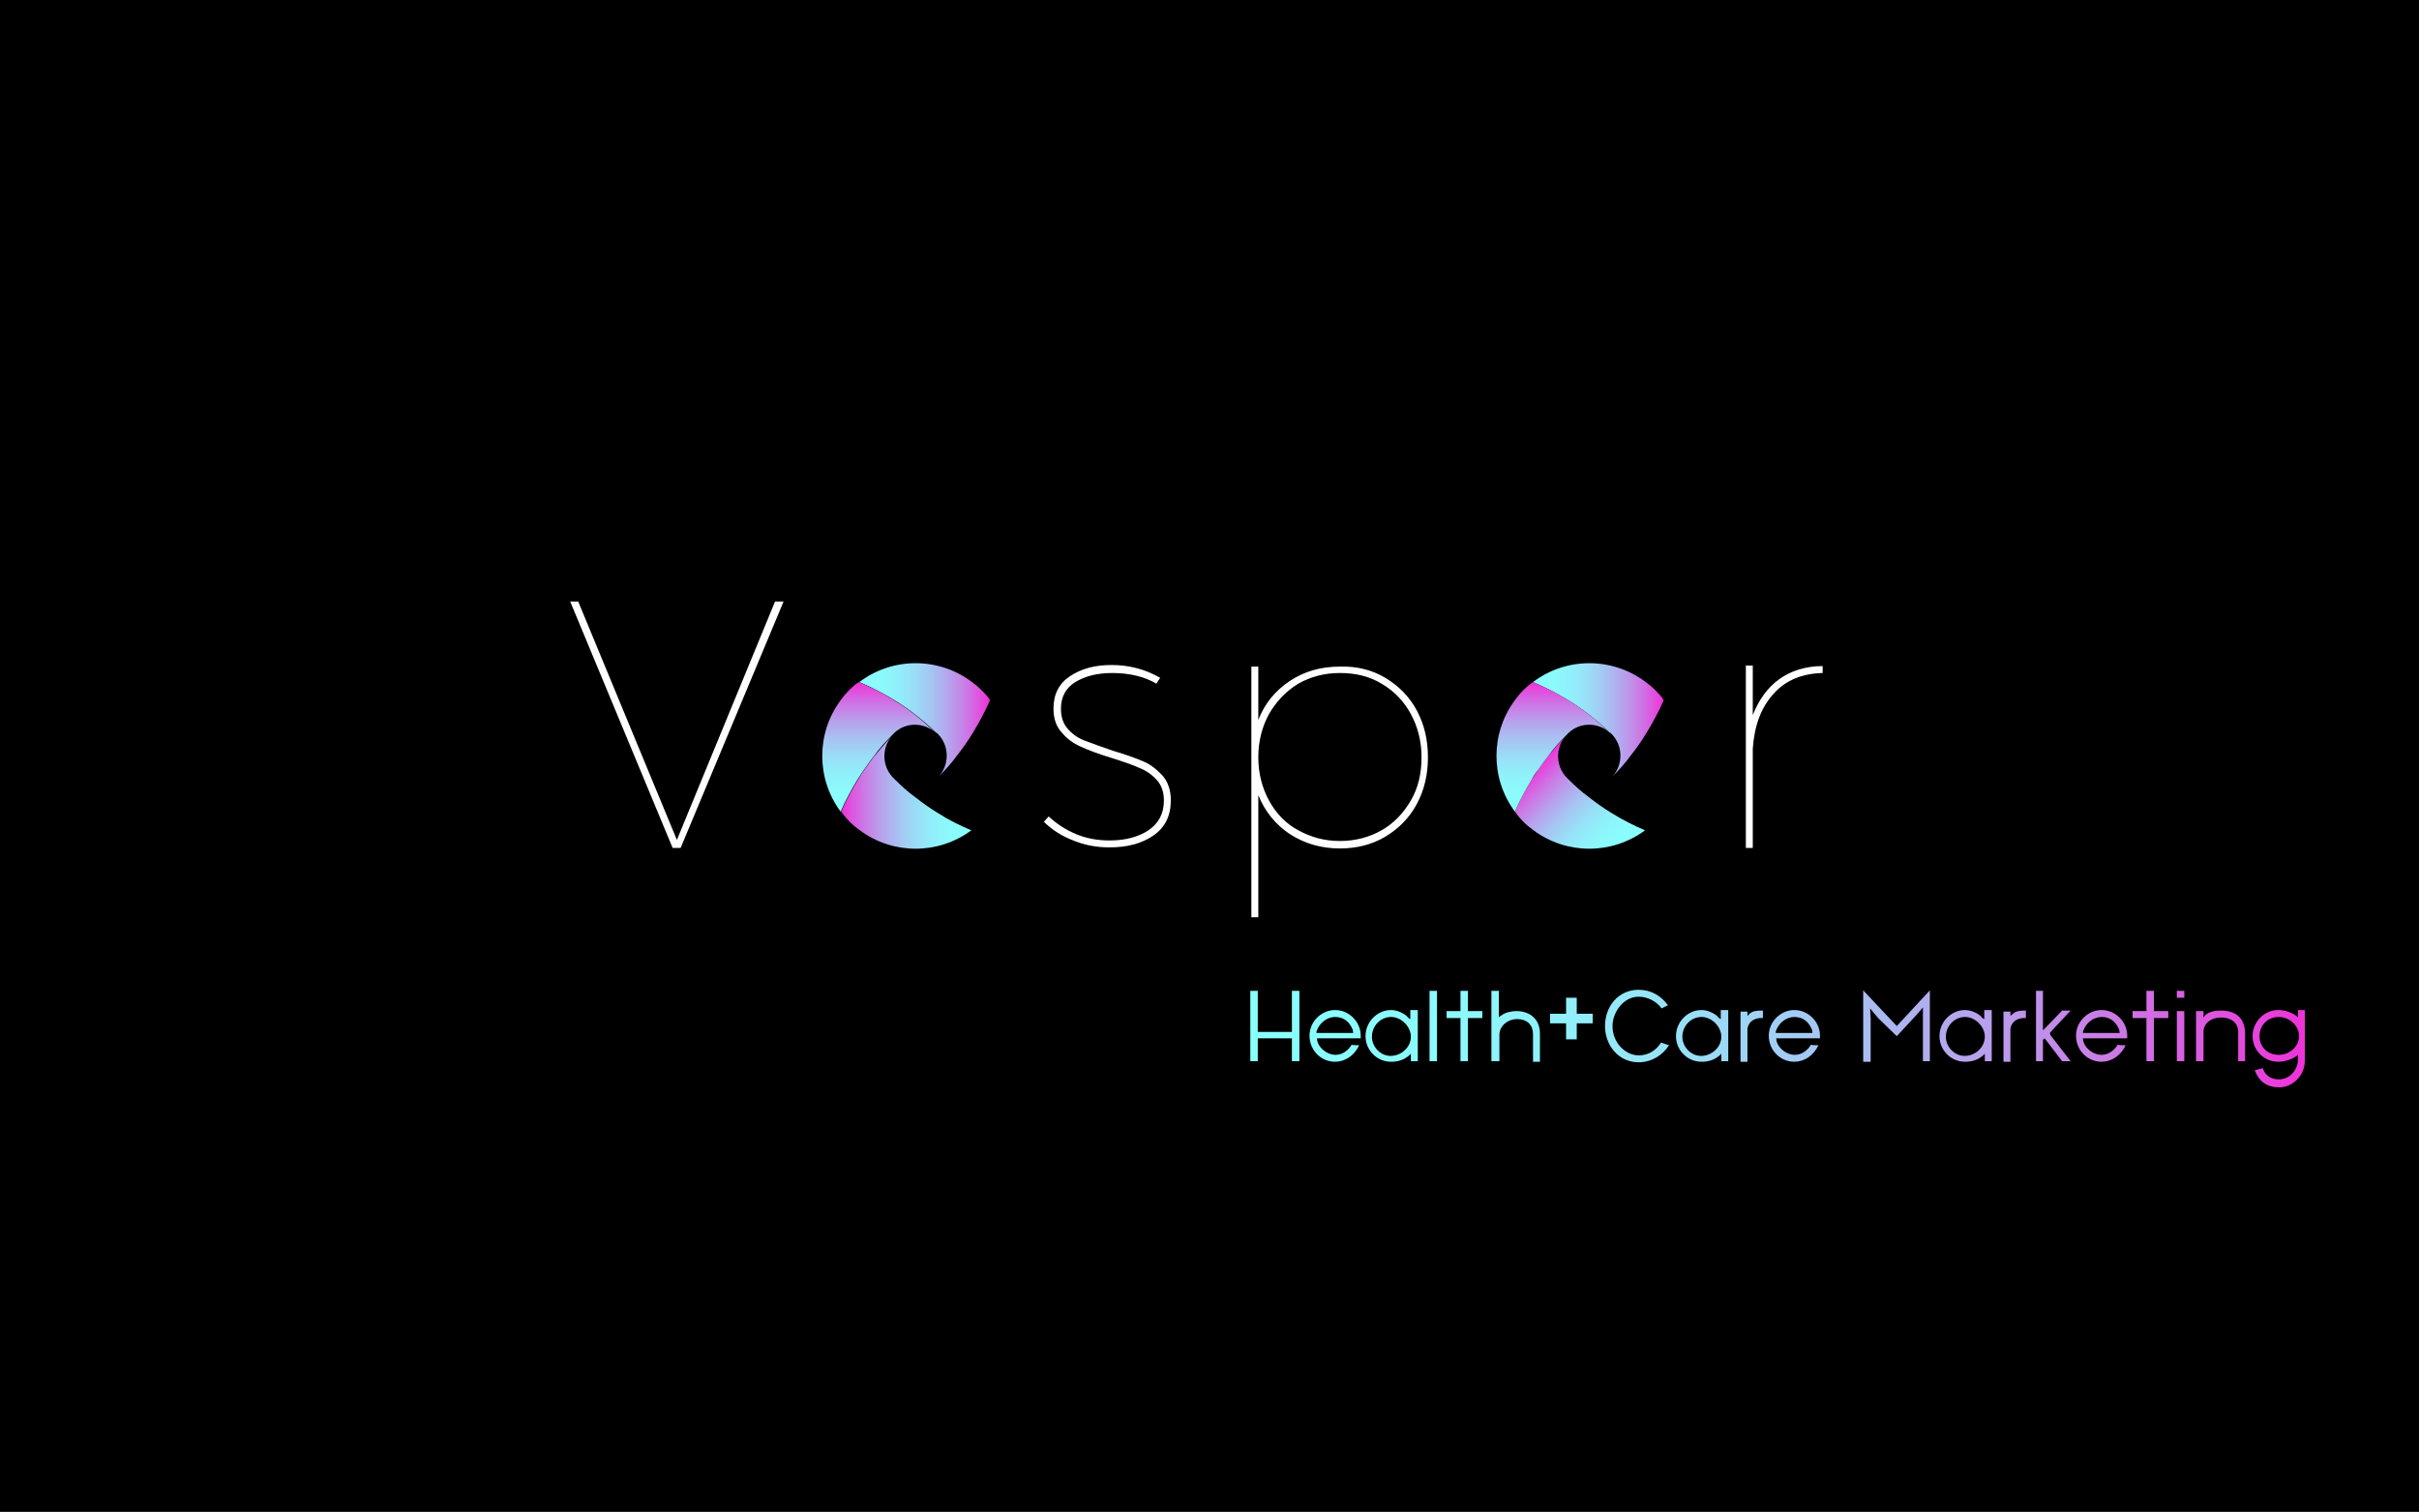
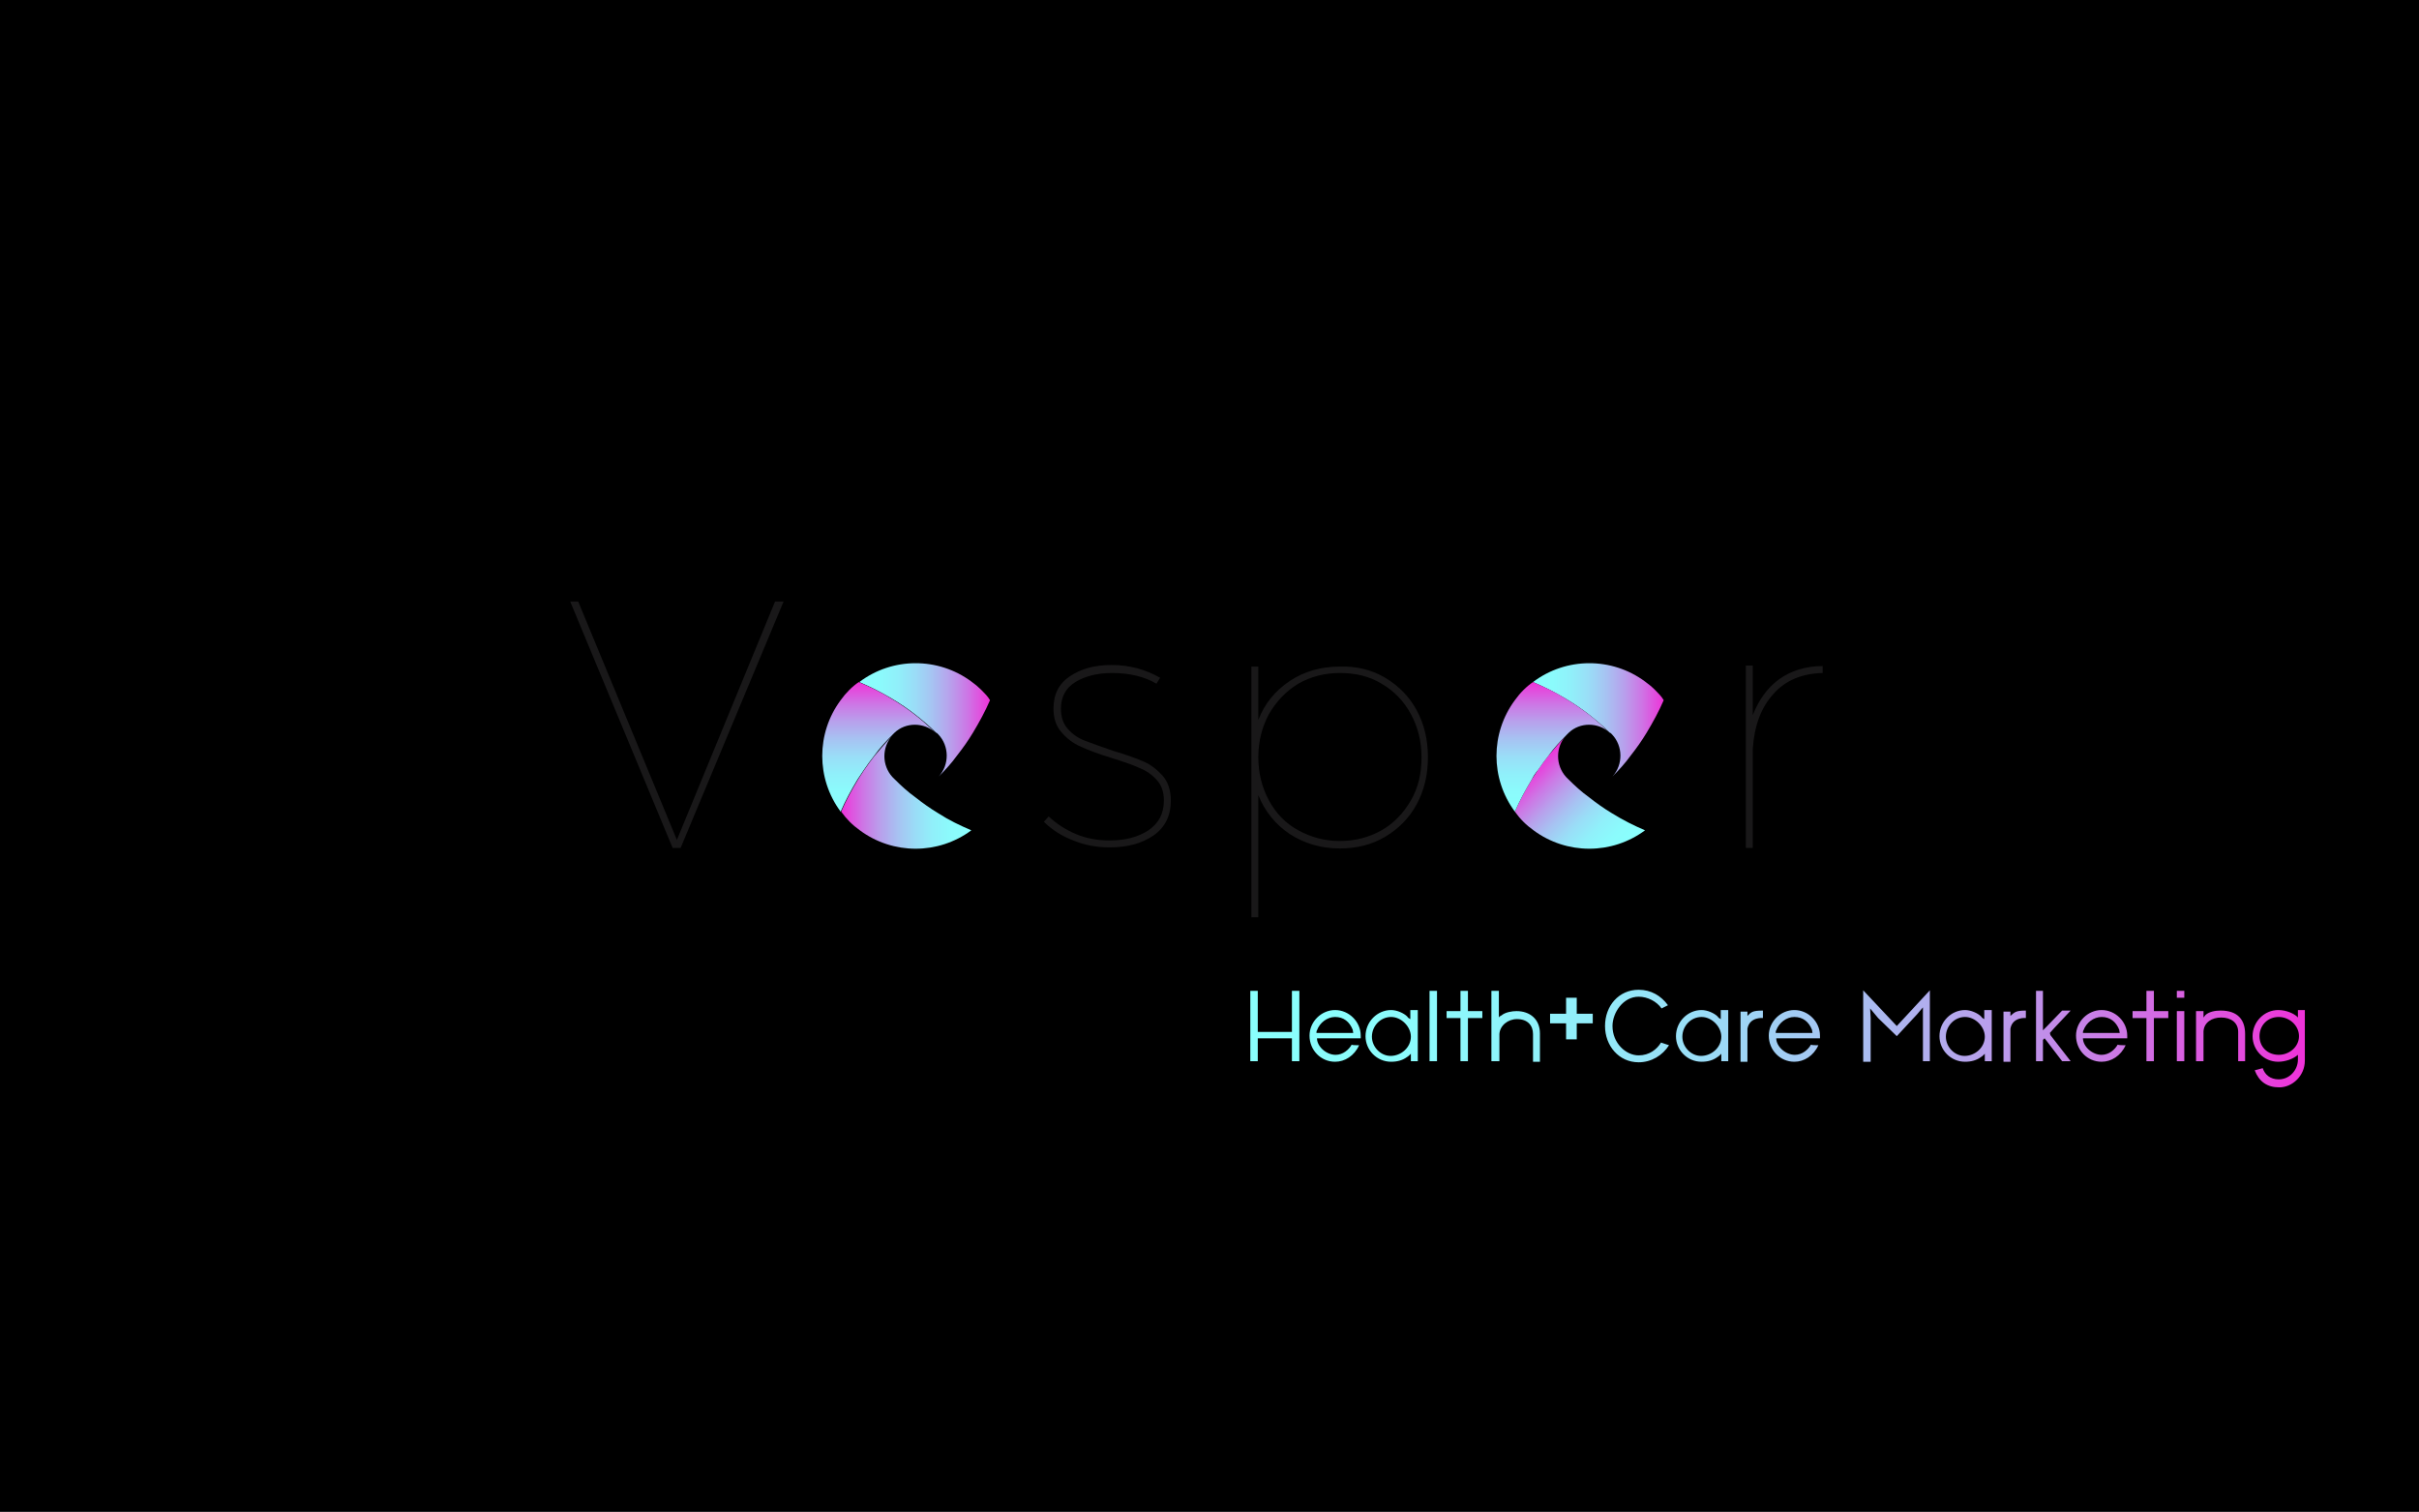
<svg xmlns="http://www.w3.org/2000/svg" version="1.1" id="Layer_1" x="0px" y="0px" viewBox="0 0 453.5 283.5" style="enable-background:new 0 0 453.5 283.5;" xml:space="preserve">
  <style type="text/css">
- 	.st0{fill:#FFFFFF;}
+ 	.st0{fill:#191819;}
	.st1{fill:url(#SVGID_1_);}
	.st2{fill:url(#SVGID_2_);}
	.st3{fill:none;}
	.st4{fill:url(#SVGID_3_);}
	.st5{fill:url(#SVGID_4_);}
	.st6{fill:url(#SVGID_5_);}
	.st7{fill:url(#SVGID_6_);}
	.st8{fill:url(#SVGID_7_);}
</style>
  <rect width="453.5" height="283.5" />
  <g>
    <path class="st0" d="M106.9,112.8h1.5l18.5,44.7l18.4-44.7h1.6L127.6,159h-1.5L106.9,112.8z" />
    <path class="st0" d="M208.5,126.2c-2.8,0-5.1,0.6-6.9,1.7c-1.8,1.1-2.7,2.8-2.7,5c0,1.5,0.4,2.8,1.3,3.8c0.9,1,1.9,1.7,3.2,2.2   s3,1.1,5.3,1.9c2.4,0.7,4.3,1.4,5.7,2s2.6,1.6,3.6,2.7c1,1.2,1.5,2.7,1.5,4.6c0,2.9-1.1,5.1-3.3,6.6s-4.9,2.2-8.2,2.2   c-2.4,0-4.6-0.4-6.8-1.3c-2.1-0.8-4-2-5.5-3.5l0.9-1c1.5,1.4,3.2,2.5,5.1,3.3c1.9,0.8,4,1.2,6.3,1.2c2.9,0,5.3-0.6,7.3-1.9   c1.9-1.3,2.9-3.1,2.9-5.6c0-1.5-0.4-2.8-1.3-3.8c-0.9-1-2-1.8-3.3-2.3c-1.3-0.6-3.1-1.2-5.3-1.9c-2.3-0.7-4.2-1.4-5.7-2.1   c-1.4-0.6-2.6-1.5-3.6-2.7c-1-1.1-1.5-2.6-1.5-4.4c0-2.7,1-4.7,3.1-6.1s4.6-2.1,7.8-2.1c3.3,0,6.3,0.8,9.1,2.4l-0.7,1.1   C214.6,126.9,211.8,126.2,208.5,126.2z" />
    <path class="st0" d="M259.7,127.1c2.5,1.5,4.5,3.5,5.9,6.1c1.4,2.6,2.1,5.5,2.1,8.8s-0.7,6.2-2.1,8.8s-3.4,4.6-5.9,6.1   s-5.4,2.2-8.5,2.2c-3.5,0-6.6-0.9-9.4-2.7c-2.7-1.8-4.7-4.3-5.9-7.3V172h-1.3v-47h1.3v10c1.2-3.1,3.2-5.5,5.9-7.3s5.8-2.7,9.4-2.7   C254.3,124.9,257.2,125.6,259.7,127.1z M259,155.7c2.3-1.3,4.1-3.2,5.5-5.6s2-5.1,2-8.1s-0.7-5.7-2-8.1c-1.3-2.4-3.1-4.3-5.5-5.7   c-2.3-1.4-4.9-2-7.8-2c-2.9,0-5.5,0.7-7.8,2c-2.3,1.4-4.1,3.3-5.5,5.7c-1.3,2.4-2,5.1-2,8.1s0.7,5.7,2,8.1s3.1,4.3,5.5,5.6   s4.9,2,7.8,2S256.7,157,259,155.7z" />
    <path class="st0" d="M333.5,127.4c2.2-1.6,5-2.5,8.2-2.5v1.3c-3.9,0.1-7,1.4-9.2,3.9c-2.3,2.5-3.6,5.9-3.9,10.3V159h-1.3v-34.2h1.3   v9.3C329.7,131.3,331.3,129,333.5,127.4z" />
  </g>
  <linearGradient id="SVGID_1_" gradientUnits="userSpaceOnUse" x1="234.4" y1="89.25" x2="432.1" y2="89.25" gradientTransform="matrix(1 0 0 -1 0 284)">
    <stop offset="1.904540e-03" style="stop-color:#89FFFD" />
    <stop offset="0.151" style="stop-color:#8BFBFC" />
    <stop offset="0.292" style="stop-color:#90F0FA" />
    <stop offset="0.428" style="stop-color:#9ADDF7" />
    <stop offset="0.563" style="stop-color:#A7C2F2" />
    <stop offset="0.696" style="stop-color:#B8A0EC" />
    <stop offset="0.828" style="stop-color:#CD76E5" />
    <stop offset="0.956" style="stop-color:#E644DC" />
    <stop offset="1" style="stop-color:#EF32D9" />
  </linearGradient>
  <path class="st1" d="M243.6,185.8V199h-1.4v-4.3h-6.4v4.3h-1.4v-13.2h1.4v7.7h6.4v-7.7H243.6z M254.8,196c-0.9,2-2.7,3.1-4.5,3.1  c-2.7,0-4.8-2.2-4.8-4.9c0-2.6,2.2-4.8,4.8-4.8s4.8,2.2,4.8,4.8c0,0.2,0,0.4,0,0.5h-1.7h-0.9h-5.6c0,1.5,1.7,3.1,3.5,3.1  c1.4,0,2.5-1,3-1.9C253.5,196,254.3,196,254.8,196z M246.8,193.7h0.3h6h0.6c0-0.1-0.1-0.4-0.1-0.6c-0.6-1.5-1.7-2.4-3.3-2.4  c-1.5,0-2.9,1.1-3.4,2.5C246.8,193.3,246.8,193.6,246.8,193.7z M265.8,189.6v9.4h-1.3v-1v-0.4c-0.2,0.2-0.5,0.5-0.7,0.6  c-0.8,0.6-1.8,0.9-3,0.9c-2.7,0-4.8-2.2-4.8-4.8c0-2.7,2.2-4.9,4.8-4.9c1.1,0,2.4,0.6,3,1.2c0.2,0.3,0.4,0.4,0.6,0.5v-0.6v-1.1h1.4  V189.6z M264.5,194.4c0-1.9-1.8-3.7-3.7-3.7c-2,0-3.6,1.7-3.6,3.7c0,1.9,1.6,3.6,3.5,3.6C262.7,198,264.5,196.4,264.5,194.4z   M269.4,199H268v-13.2h1.4V199z M277.9,190.9h-2.7v8.1h-1.4v-8.1h-2.6v-1.3h2.6v-3.8h1.4v3.8h2.7V190.9z M281,199h-1.4v-13.2h1.4  v4.4v0.6c0.1-0.2,0.3-0.3,0.5-0.4c0.7-0.6,2-0.8,2.8-0.8c2.5,0,4.4,1.5,4.4,4.2v5.3h-1.3V198v-4.1c0-1.6-1-2.8-3-2.8  c-1.7,0-3.2,1.2-3.3,2.8v5.1H281z M293.6,187.1h2v3h3v1.8h-3v3h-2v-3h-3v-1.8h3V187.1z M312.9,196c-1.2,1.9-3.3,3.2-5.7,3.2  c-3.7,0-6.3-3.1-6.3-6.8c0-3.8,2.6-6.8,6.3-6.8c2.3,0,4.2,1.1,5.5,2.9l-1.2,0.6c-0.9-1.3-2.6-2.2-4.3-2.2c-2.9,0-4.9,3-4.9,5.5  c0,3.2,2.5,5.5,4.9,5.5c2,0,3.4-1.1,4.2-2.4L312.9,196z M324,189.6v9.4h-1.3v-1v-0.4c-0.2,0.2-0.5,0.5-0.7,0.6  c-0.8,0.6-1.8,0.9-3,0.9c-2.7,0-4.8-2.2-4.8-4.8c0-2.7,2.2-4.9,4.8-4.9c1.1,0,2.4,0.6,3,1.2c0.2,0.3,0.4,0.4,0.6,0.5v-0.6v-1.1h1.4  V189.6z M322.7,194.4c0-1.9-1.8-3.7-3.7-3.7c-2,0-3.6,1.7-3.6,3.7c0,1.9,1.6,3.6,3.5,3.6C320.9,198,322.7,196.4,322.7,194.4z   M330.5,189.5c0,0.9,0,1.4,0,1.4c0.1,0-2.5-0.3-2.9,2v6.2h-1.3v-9.4h1.3v0.8C328.3,189.8,328.5,189.5,330.5,189.5z M340.9,196  c-0.9,2-2.7,3.1-4.5,3.1c-2.7,0-4.8-2.2-4.8-4.9c0-2.6,2.2-4.8,4.8-4.8c2.6,0,4.8,2.2,4.8,4.8c0,0.2,0,0.4,0,0.5h-1.7h-0.9H333  c0,1.5,1.7,3.1,3.5,3.1c1.4,0,2.5-1,3-1.9C339.7,196,340.4,196,340.9,196z M332.9,193.7h0.3h6h0.6c0-0.1-0.1-0.4-0.1-0.6  c-0.6-1.5-1.7-2.4-3.3-2.4c-1.5,0-2.9,1.1-3.4,2.5C332.9,193.3,332.9,193.6,332.9,193.7z M361.8,199h-1.3v-8.2v-1.9l-1.1,1.3  l-3.8,4.1l-3.5-3.4l-1.5-1.8l0.1,1.8v8.2h-1.4v-13.4l6.3,6.7l6.2-6.7L361.8,199L361.8,199z M373.4,189.6v9.4h-1.3v-1v-0.4  c-0.2,0.2-0.5,0.5-0.7,0.6c-0.8,0.6-1.8,0.9-3,0.9c-2.7,0-4.8-2.2-4.8-4.8c0-2.7,2.2-4.9,4.8-4.9c1.1,0,2.4,0.6,3,1.2  c0.2,0.3,0.4,0.4,0.6,0.5v-0.6v-1.1h1.4V189.6z M372.1,194.4c0-1.9-1.8-3.7-3.7-3.7c-2,0-3.6,1.7-3.6,3.7c0,1.9,1.6,3.6,3.5,3.6  C370.3,198,372.1,196.4,372.1,194.4z M379.8,189.5c0,0.9,0,1.4,0,1.4c0.1,0-2.5-0.3-2.9,2v6.2h-1.3v-9.4h1.3v0.8  C377.7,189.8,377.9,189.5,379.8,189.5z M384.4,194.1l3.8,4.9h-1.6l-2.9-3.8l-0.4-0.5l-0.2,0.2L383,195v4h-1.3v-13.2h1.3v6.8v0.6  l0.7-0.7l2.9-3h1.6l-3.1,3.3l-0.8,0.9L384.4,194.1z M398.5,196c-0.9,2-2.7,3.1-4.5,3.1c-2.7,0-4.8-2.2-4.8-4.9  c0-2.6,2.2-4.8,4.8-4.8c2.6,0,4.8,2.2,4.8,4.8c0,0.2,0,0.4,0,0.5H397h-0.9h-5.6c0,1.5,1.7,3.1,3.5,3.1c1.4,0,2.5-1,3-1.9  C397.3,196,398,196,398.5,196z M390.5,193.7h0.3h6h0.6c0-0.1-0.1-0.4-0.1-0.6c-0.6-1.5-1.7-2.4-3.3-2.4c-1.5,0-2.9,1.1-3.4,2.5  C390.5,193.3,390.5,193.6,390.5,193.7z M406.5,190.9h-2.7v8.1h-1.4v-8.1h-2.6v-1.3h2.6v-3.8h1.4v3.8h2.7V190.9z M409.5,187.1h-1.4  v-1.3h1.4V187.1z M409.5,189.6v9.4h-1.4v-9.4H409.5z M413.1,199h-1.4v-9.4h1.4v0.7v0.5c0.1-0.1,0.3-0.4,0.4-0.5  c0.7-0.6,1.8-0.8,2.8-0.8c3.3,0,4.6,1.8,4.6,4.4v5.1h-1.3v-1.1v-4.4c0-1.7-1.3-2.7-3.2-2.7c-1.7,0-3.2,0.9-3.3,2.6V199z   M430.8,197.8c-0.9,0.8-2.4,1.3-3.7,1.3c-2.7,0-4.8-2.2-4.8-4.8c0-2.7,2.2-4.9,4.8-4.9c1.6,0,2.9,0.7,3.4,1.1  c0.1,0.1,0.2,0.2,0.3,0.3v-0.4v-1h1.3v9.5c0,2.8-2.3,5-4.8,5c-2.3,0-3.8-1.1-4.6-3.2l1.5-0.4c0.4,1.2,1.4,2.1,3,2.1  c2.1,0,3.6-1.8,3.6-3.7L430.8,197.8L430.8,197.8z M431,194.3c0-2-1.8-3.6-3.8-3.6c-2.1,0-3.6,1.6-3.6,3.6s1.5,3.5,3.6,3.5  C429.2,197.8,431,196.3,431,194.3z" />
  <g>
    <linearGradient id="SVGID_2_" gradientUnits="userSpaceOnUse" x1="-554.341" y1="1014.423" x2="-537.086" y2="997.168" gradientTransform="matrix(0.7071 0.7071 -0.7071 0.7071 1266.947 -176.8212)">
      <stop offset="0" style="stop-color:#EF32D9" />
      <stop offset="4.382038e-02" style="stop-color:#E644DC" />
      <stop offset="0.172" style="stop-color:#CD76E5" />
      <stop offset="0.304" style="stop-color:#B8A0EC" />
      <stop offset="0.438" style="stop-color:#A7C2F2" />
      <stop offset="0.573" style="stop-color:#9ADDF7" />
      <stop offset="0.71" style="stop-color:#90F0FA" />
      <stop offset="0.85" style="stop-color:#8BFBFC" />
      <stop offset="1" style="stop-color:#89FFFD" />
    </linearGradient>
    <path class="st2" d="M182.1,155.7c-6.2,4.6-14.7,4.6-20.9,0c-0.7-0.5-1.3-1-1.9-1.6c-0.6-0.6-1.1-1.2-1.6-1.9   c0.9-2.1,2-4.1,3.2-6.1c0.4-0.6,0.7-1.1,1.1-1.7c0.6-0.9,1.3-1.8,1.9-2.6c1.1-1.3,2.2-2.6,3.4-3.9c-2,2.2-2,5.6,0,7.8   c0.1,0.1,0.1,0.1,0.2,0.2s0.1,0.1,0.2,0.2c1.2,1.2,2.5,2.4,3.9,3.4c1.4,1.1,2.8,2.1,4.3,3C177.9,153.8,180,154.8,182.1,155.7z" />
    <path class="st3" d="M184,154.1c-0.6,0.6-1.2,1.1-1.9,1.6c-2.1-0.9-4.1-2-6.1-3.2c-1.5-0.9-2.9-1.9-4.3-3c-1.4-1.1-2.7-2.2-3.9-3.4   c2.2,2,5.6,2,7.8,0c0.1-0.1,0.1-0.1,0.2-0.2c0.1-0.1,0.1-0.1,0.2-0.2c1.2-1.3,2.4-2.6,3.5-3.9c1.1-1.4,2.1-2.8,3-4.3   c1.2-2,2.3-4,3.2-6.1c4.6,6.1,4.6,14.6,0.1,20.7C185.2,152.7,184.6,153.4,184,154.1z" />
    <linearGradient id="SVGID_3_" gradientUnits="userSpaceOnUse" x1="-544.159" y1="985.092" x2="-561.507" y2="1002.44" gradientTransform="matrix(0.7071 0.7071 -0.7071 0.7071 1266.947 -176.8212)">
      <stop offset="0" style="stop-color:#EF32D9" />
      <stop offset="4.382038e-02" style="stop-color:#E644DC" />
      <stop offset="0.172" style="stop-color:#CD76E5" />
      <stop offset="0.304" style="stop-color:#B8A0EC" />
      <stop offset="0.438" style="stop-color:#A7C2F2" />
      <stop offset="0.573" style="stop-color:#9ADDF7" />
      <stop offset="0.71" style="stop-color:#90F0FA" />
      <stop offset="0.85" style="stop-color:#8BFBFC" />
      <stop offset="1" style="stop-color:#89FFFD" />
    </linearGradient>
    <path class="st4" d="M176,145.6c2-2.2,2-5.7-0.1-7.9c0,0-0.1-0.1-0.1-0.1c-0.1-0.1-0.2-0.2-0.3-0.2c-1.2-1.2-2.5-2.3-3.9-3.4   c-1.4-1.1-2.9-2.1-4.4-3c-2-1.2-4-2.2-6.1-3.1c6.2-4.7,14.8-4.7,21-0.1c0.7,0.5,1.3,1,1.9,1.6c0.6,0.6,1.2,1.2,1.6,1.9   c-0.9,2.1-2,4.1-3.2,6.1c-0.9,1.5-1.9,2.9-3,4.3C178.4,143.1,177.2,144.4,176,145.6z" />
    <linearGradient id="SVGID_4_" gradientUnits="userSpaceOnUse" x1="-563.859" y1="994.752" x2="-546.672" y2="1011.939" gradientTransform="matrix(0.7071 0.7071 -0.7071 0.7071 1266.947 -176.8212)">
      <stop offset="0" style="stop-color:#EF32D9" />
      <stop offset="4.382038e-02" style="stop-color:#E644DC" />
      <stop offset="0.172" style="stop-color:#CD76E5" />
      <stop offset="0.304" style="stop-color:#B8A0EC" />
      <stop offset="0.438" style="stop-color:#A7C2F2" />
      <stop offset="0.573" style="stop-color:#9ADDF7" />
      <stop offset="0.71" style="stop-color:#90F0FA" />
      <stop offset="0.85" style="stop-color:#8BFBFC" />
      <stop offset="1" style="stop-color:#89FFFD" />
    </linearGradient>
    <path class="st5" d="M160.8,146.1c-1.2,2-2.3,4-3.2,6.1c-4.6-6.2-4.6-14.7,0-20.9c0.5-0.7,1-1.3,1.6-1.9c0.6-0.6,1.2-1.1,1.8-1.5   c2.1,0.9,4.2,1.9,6.1,3.1c1.5,0.9,3,1.9,4.4,3c1.3,1,2.6,2.2,3.9,3.4c-2.2-2-5.6-2-7.7,0c-0.1,0.1-0.1,0.1-0.2,0.2   c-0.1,0.1-0.1,0.1-0.2,0.2c-1.2,1.2-2.4,2.5-3.4,3.9c-0.7,0.9-1.3,1.7-1.9,2.6C161.6,144.9,161.2,145.5,160.8,146.1z" />
  </g>
  <g>
    <linearGradient id="SVGID_5_" gradientUnits="userSpaceOnUse" x1="-465.729" y1="919.296" x2="-442.666" y2="919.296" gradientTransform="matrix(0.7071 0.7071 -0.7071 0.7071 1266.947 -176.8212)">
      <stop offset="0" style="stop-color:#EF32D9" />
      <stop offset="4.382038e-02" style="stop-color:#E644DC" />
      <stop offset="0.172" style="stop-color:#CD76E5" />
      <stop offset="0.304" style="stop-color:#B8A0EC" />
      <stop offset="0.438" style="stop-color:#A7C2F2" />
      <stop offset="0.573" style="stop-color:#9ADDF7" />
      <stop offset="0.71" style="stop-color:#90F0FA" />
      <stop offset="0.85" style="stop-color:#8BFBFC" />
      <stop offset="1" style="stop-color:#89FFFD" />
    </linearGradient>
    <path class="st6" d="M308.4,155.7c-6.2,4.6-14.7,4.6-20.9,0c-0.7-0.5-1.3-1-1.9-1.6c-0.6-0.6-1.1-1.2-1.6-1.9   c0.9-2.1,2-4.1,3.2-6.1c0.4-0.6,0.7-1.1,1.1-1.7c0.6-0.9,1.3-1.8,1.9-2.6c1.1-1.3,2.2-2.6,3.4-3.9c-2,2.2-2,5.6,0,7.8   c0.1,0.1,0.1,0.1,0.2,0.2s0.1,0.1,0.2,0.2c1.2,1.2,2.5,2.4,3.9,3.4c1.4,1.1,2.8,2.1,4.3,3C304.3,153.8,306.3,154.8,308.4,155.7z" />
    <path class="st3" d="M310.3,154.1c-0.6,0.6-1.2,1.1-1.9,1.6c-2.1-0.9-4.1-2-6.1-3.2c-1.5-0.9-2.9-1.9-4.3-3   c-1.4-1.1-2.7-2.2-3.9-3.4c2.2,2,5.6,2,7.8,0c0.1-0.1,0.1-0.1,0.2-0.2s0.1-0.1,0.2-0.2c1.2-1.3,2.4-2.6,3.5-3.9   c1.1-1.4,2.1-2.8,3-4.3c1.2-2,2.3-4,3.2-6.1c4.6,6.1,4.6,14.6,0.1,20.7C311.5,152.7,310.9,153.4,310.3,154.1z" />
    <linearGradient id="SVGID_6_" gradientUnits="userSpaceOnUse" x1="-454.83" y1="895.763" x2="-472.177" y2="913.111" gradientTransform="matrix(0.7071 0.7071 -0.7071 0.7071 1266.947 -176.8212)">
      <stop offset="0" style="stop-color:#EF32D9" />
      <stop offset="4.382038e-02" style="stop-color:#E644DC" />
      <stop offset="0.172" style="stop-color:#CD76E5" />
      <stop offset="0.304" style="stop-color:#B8A0EC" />
      <stop offset="0.438" style="stop-color:#A7C2F2" />
      <stop offset="0.573" style="stop-color:#9ADDF7" />
      <stop offset="0.71" style="stop-color:#90F0FA" />
      <stop offset="0.85" style="stop-color:#8BFBFC" />
      <stop offset="1" style="stop-color:#89FFFD" />
    </linearGradient>
    <path class="st7" d="M302.3,145.6c2-2.2,2-5.7-0.1-7.9c0,0-0.1-0.1-0.1-0.1c-0.1-0.1-0.2-0.2-0.3-0.2c-1.2-1.2-2.5-2.3-3.9-3.4   c-1.4-1.1-2.9-2.1-4.4-3c-2-1.2-4-2.2-6.1-3.1c6.2-4.7,14.8-4.7,21-0.1c0.7,0.5,1.3,1,1.9,1.6c0.6,0.6,1.2,1.2,1.6,1.9   c-0.9,2.1-2,4.1-3.2,6.1c-0.9,1.5-1.9,2.9-3,4.3C304.7,143.1,303.5,144.4,302.3,145.6z" />
    <linearGradient id="SVGID_7_" gradientUnits="userSpaceOnUse" x1="-474.53" y1="905.423" x2="-457.343" y2="922.61" gradientTransform="matrix(0.7071 0.7071 -0.7071 0.7071 1266.947 -176.8212)">
      <stop offset="0" style="stop-color:#EF32D9" />
      <stop offset="4.382038e-02" style="stop-color:#E644DC" />
      <stop offset="0.172" style="stop-color:#CD76E5" />
      <stop offset="0.304" style="stop-color:#B8A0EC" />
      <stop offset="0.438" style="stop-color:#A7C2F2" />
      <stop offset="0.573" style="stop-color:#9ADDF7" />
      <stop offset="0.71" style="stop-color:#90F0FA" />
      <stop offset="0.85" style="stop-color:#8BFBFC" />
      <stop offset="1" style="stop-color:#89FFFD" />
    </linearGradient>
    <path class="st8" d="M287.2,146.1c-1.2,2-2.3,4-3.2,6.1c-4.6-6.2-4.6-14.7,0-20.9c0.5-0.7,1-1.3,1.6-1.9c0.6-0.6,1.2-1.1,1.8-1.5   c2.1,0.9,4.2,1.9,6.1,3.1c1.5,0.9,3,1.9,4.4,3c1.3,1,2.6,2.2,3.9,3.4c-2.2-2-5.6-2-7.7,0c-0.1,0.1-0.1,0.1-0.2,0.2   c-0.1,0.1-0.1,0.1-0.2,0.2c-1.2,1.2-2.4,2.5-3.4,3.9c-0.7,0.9-1.3,1.7-1.9,2.6C287.9,144.9,287.5,145.5,287.2,146.1z" />
  </g>
</svg>
